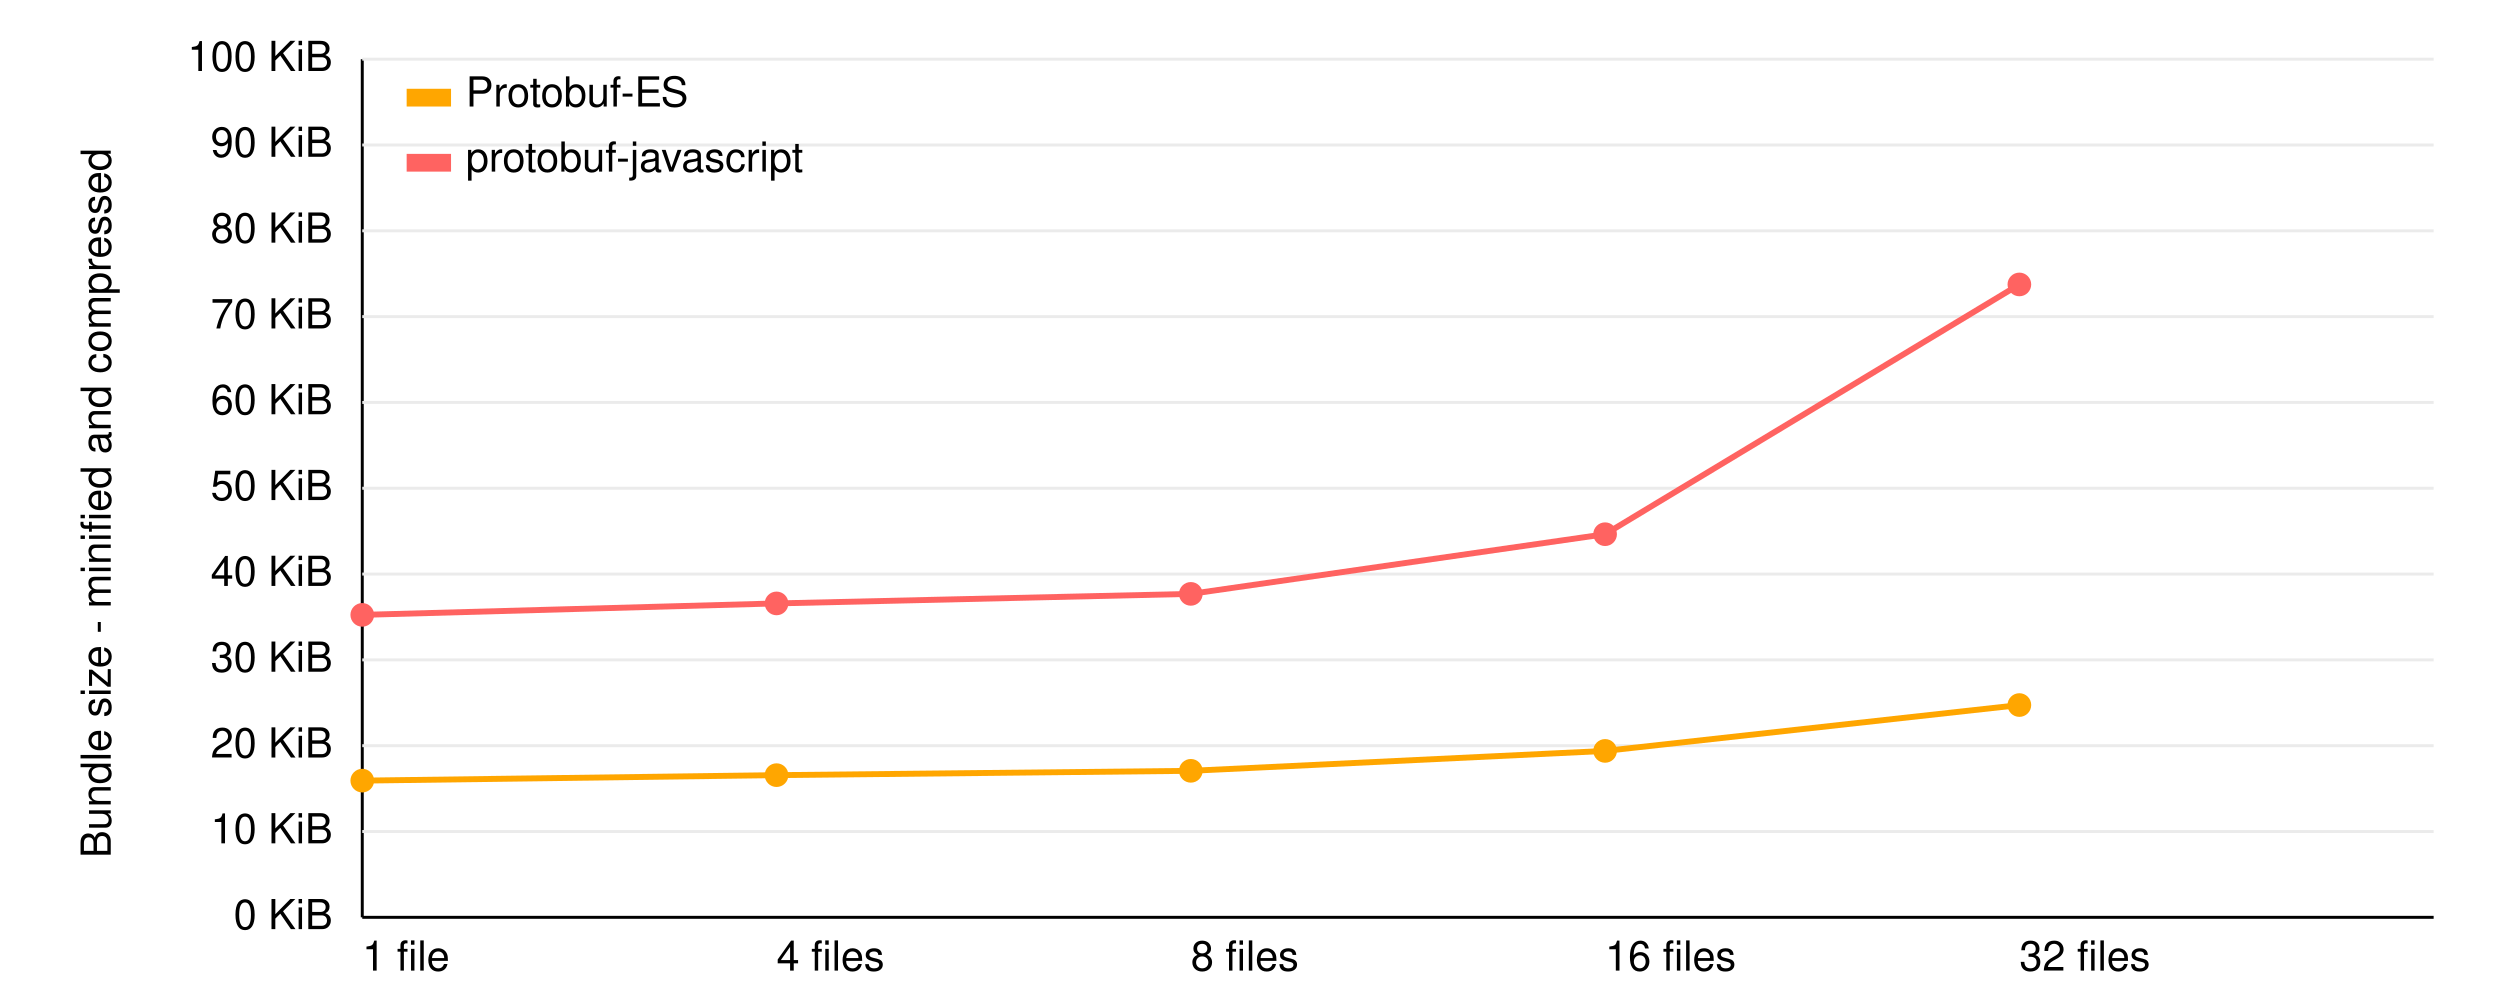
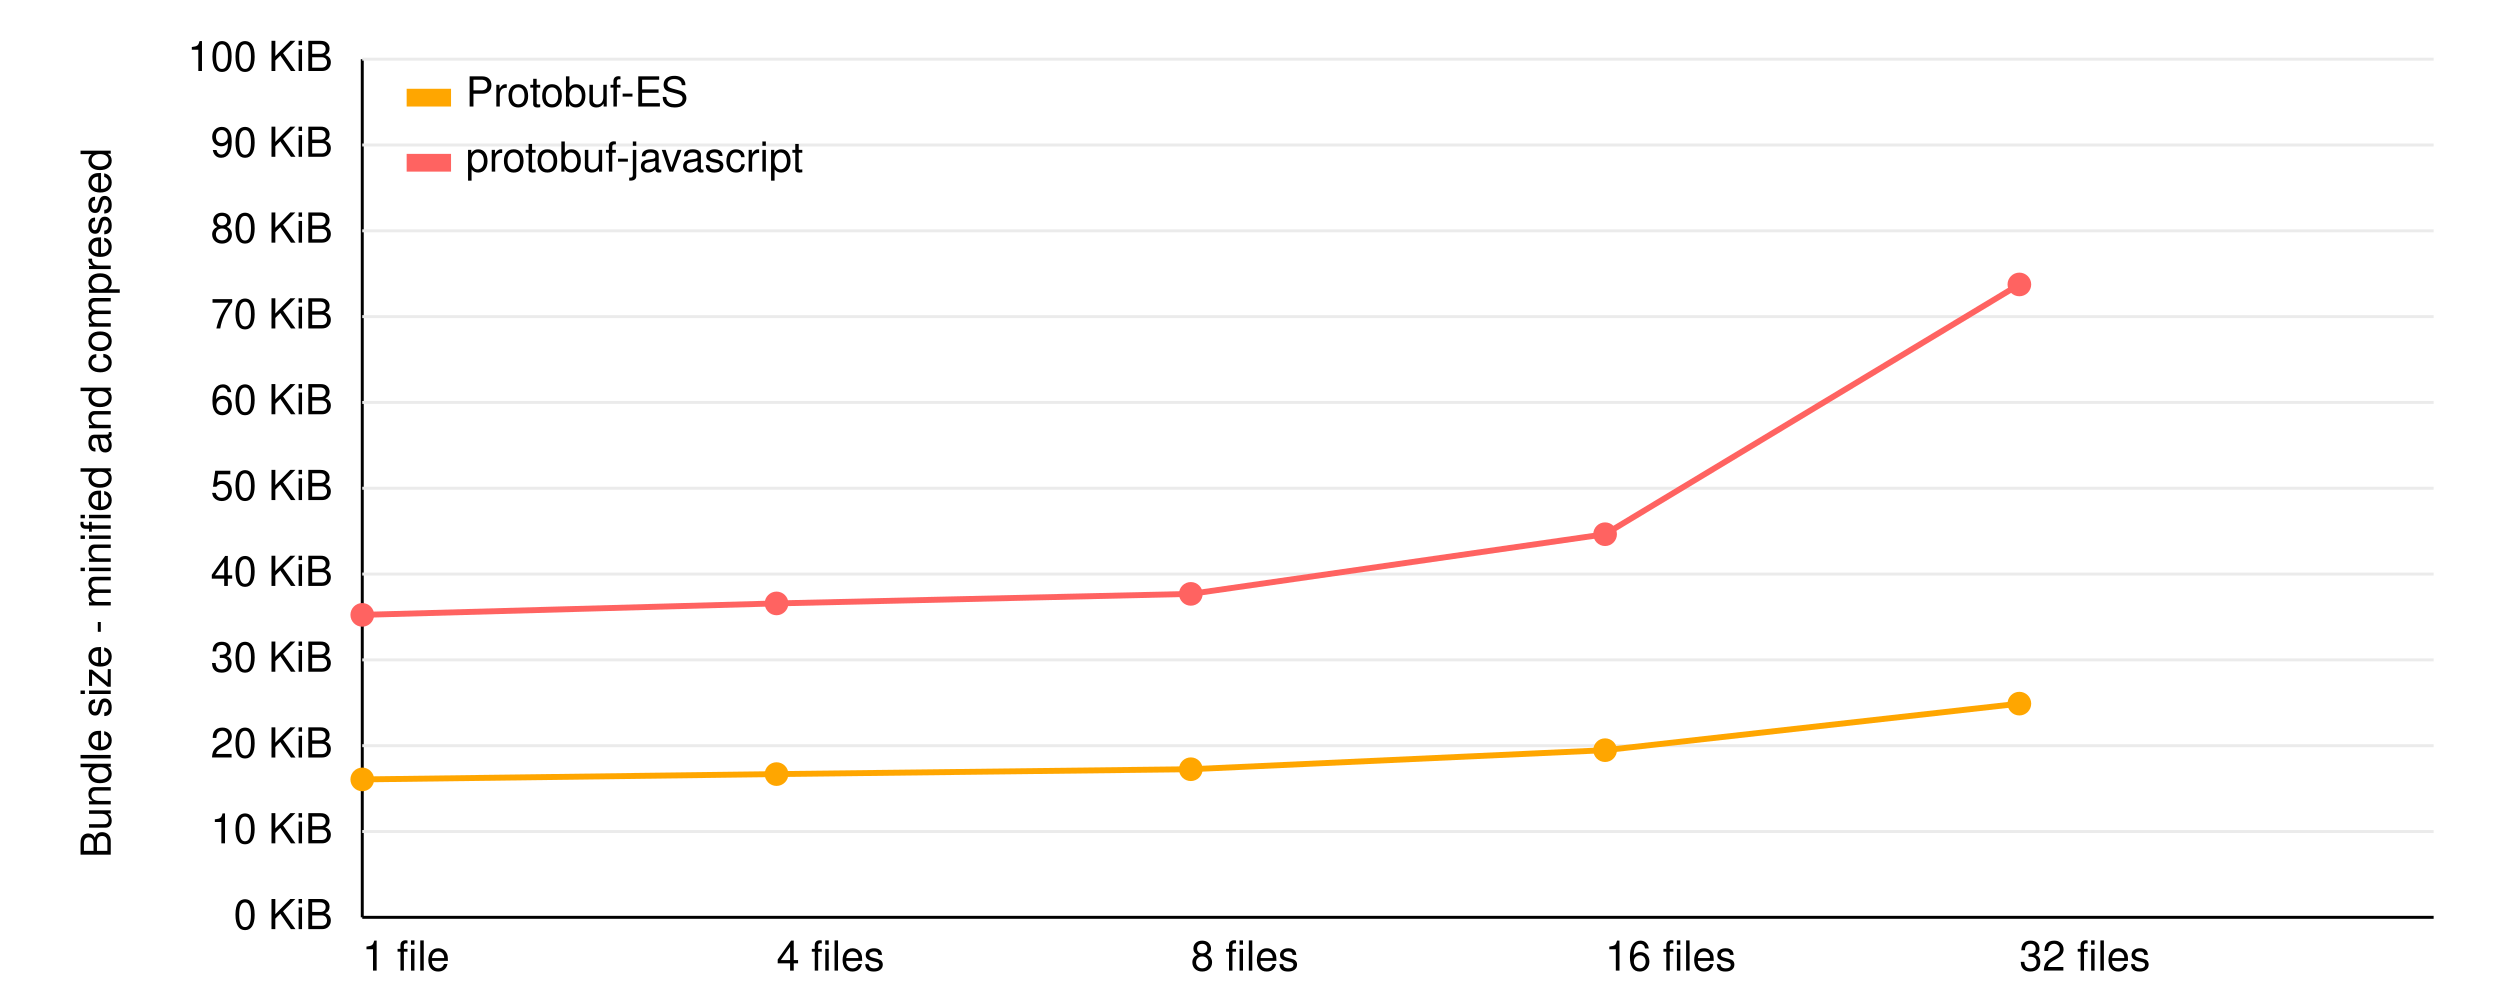
<svg xmlns="http://www.w3.org/2000/svg" version="1.1" width="820px" height="330px" viewBox="0 0 820 340" class="chart">
  <style>
      
      text {
        font: 14px Verdana, Helvetica, Arial, sans-serif;
      }
      
    </style>
  <g transform="translate(110,310)">
    <line y1="0" x2="700" stroke="black" />
    <text x="0" y="18" text-anchor="start">1 file</text>
    <text x="140" y="18" text-anchor="start">4 files</text>
    <text x="280" y="18" text-anchor="start">8 files</text>
    <text x="420" y="18" text-anchor="start">16 files</text>
    <text x="560" y="18" text-anchor="start">32 files</text>
  </g>
  <g transform="translate(110, 20)">
    <line x1="0" x2="0" y1="0" y2="290" stroke="black" />
    <g transform="rotate(-90), translate(-150,-85)">
      <text text-anchor="middle">Bundle size - minified and compressed</text>
    </g>
    <text x="-10" y="4" text-anchor="end">100 KiB</text>
    <line x1="0" x2="700" y1="0" y2="0" stroke="#ebebeb" />
    <text x="-10" y="33" text-anchor="end">90 KiB</text>
    <line x1="0" x2="700" y1="29" y2="29" stroke="#ebebeb" />
    <text x="-10" y="62" text-anchor="end">80 KiB</text>
    <line x1="0" x2="700" y1="58" y2="58" stroke="#ebebeb" />
    <text x="-10" y="91" text-anchor="end">70 KiB</text>
    <line x1="0" x2="700" y1="87" y2="87" stroke="#ebebeb" />
    <text x="-10" y="120" text-anchor="end">60 KiB</text>
    <line x1="0" x2="700" y1="116" y2="116" stroke="#ebebeb" />
    <text x="-10" y="149" text-anchor="end">50 KiB</text>
    <line x1="0" x2="700" y1="145" y2="145" stroke="#ebebeb" />
    <text x="-10" y="178" text-anchor="end">40 KiB</text>
    <line x1="0" x2="700" y1="174" y2="174" stroke="#ebebeb" />
    <text x="-10" y="207" text-anchor="end">30 KiB</text>
    <line x1="0" x2="700" y1="203" y2="203" stroke="#ebebeb" />
    <text x="-10" y="236" text-anchor="end">20 KiB</text>
    <line x1="0" x2="700" y1="232" y2="232" stroke="#ebebeb" />
    <text x="-10" y="265" text-anchor="end">10 KiB</text>
    <line x1="0" x2="700" y1="261" y2="261" stroke="#ebebeb" />
    <text x="-10" y="294" text-anchor="end">0 KiB</text>
  </g>
  <g transform="translate(110, 20)">
-     <polyline fill="none" stroke="#ffa600" stroke-width="2" points="0,243.804 140,241.955 280,240.49 420,233.762 560,218.262">
+     <polyline fill="none" stroke="#ffa600" stroke-width="2" points="0,243.396 140,241.598 280,239.952 420,233.512 560,217.786">
    </polyline>
-     <circle cx="0" cy="243.804" r="4" fill="#ffa600" />
-     <circle cx="140" cy="241.955" r="4" fill="#ffa600" />
-     <circle cx="280" cy="240.49" r="4" fill="#ffa600" />
-     <circle cx="420" cy="233.762" r="4" fill="#ffa600" />
-     <circle cx="560" cy="218.262" r="4" fill="#ffa600" />
+     <circle cx="0" cy="243.396" r="4" fill="#ffa600" />
+     <circle cx="140" cy="241.598" r="4" fill="#ffa600" />
+     <circle cx="280" cy="239.952" r="4" fill="#ffa600" />
+     <circle cx="420" cy="233.512" r="4" fill="#ffa600" />
+     <circle cx="560" cy="217.786" r="4" fill="#ffa600" />
  </g>
  <g transform="translate(110, 20)">
    <polyline fill="none" stroke="#ff6361" stroke-width="2" points="0,187.789 140,183.918 280,180.695 420,160.528 560,76.125">
    </polyline>
    <circle cx="0" cy="187.789" r="4" fill="#ff6361" />
    <circle cx="140" cy="183.918" r="4" fill="#ff6361" />
    <circle cx="280" cy="180.695" r="4" fill="#ff6361" />
    <circle cx="420" cy="160.528" r="4" fill="#ff6361" />
    <circle cx="560" cy="76.125" r="4" fill="#ff6361" />
  </g>
  <g transform="translate(125, 30)">
    <g transform="translate(0, 0)">
      <rect width="15" height="6" fill="#ffa600" />
      <text x="20" y="6">Protobuf-ES</text>
    </g>
    <g transform="translate(0, 22)">
      <rect width="15" height="6" fill="#ff6361" />
      <text x="20" y="6">protobuf-javascript</text>
    </g>
  </g>
</svg>
